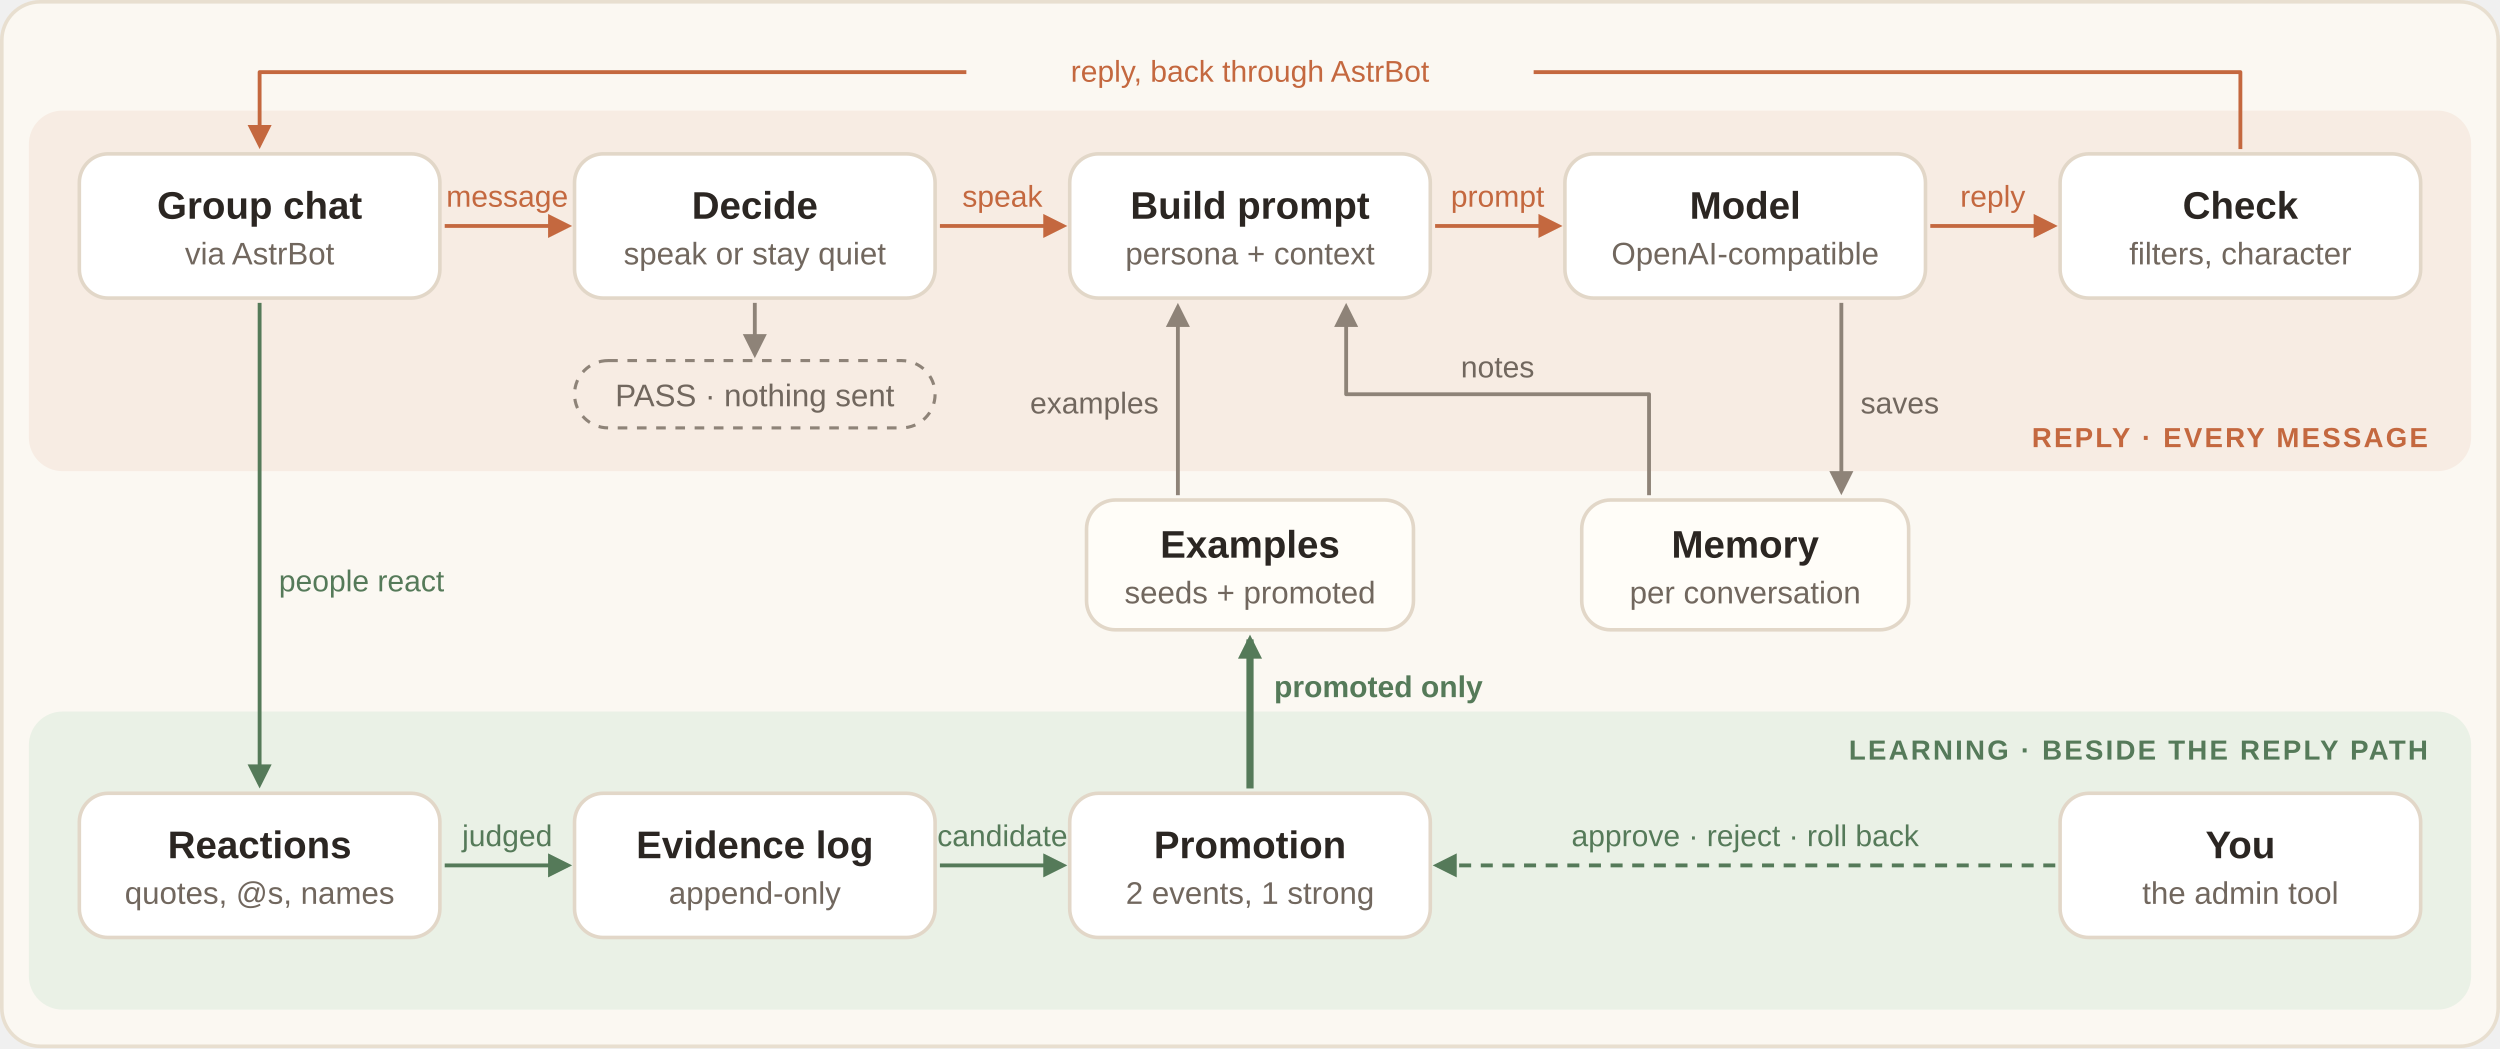
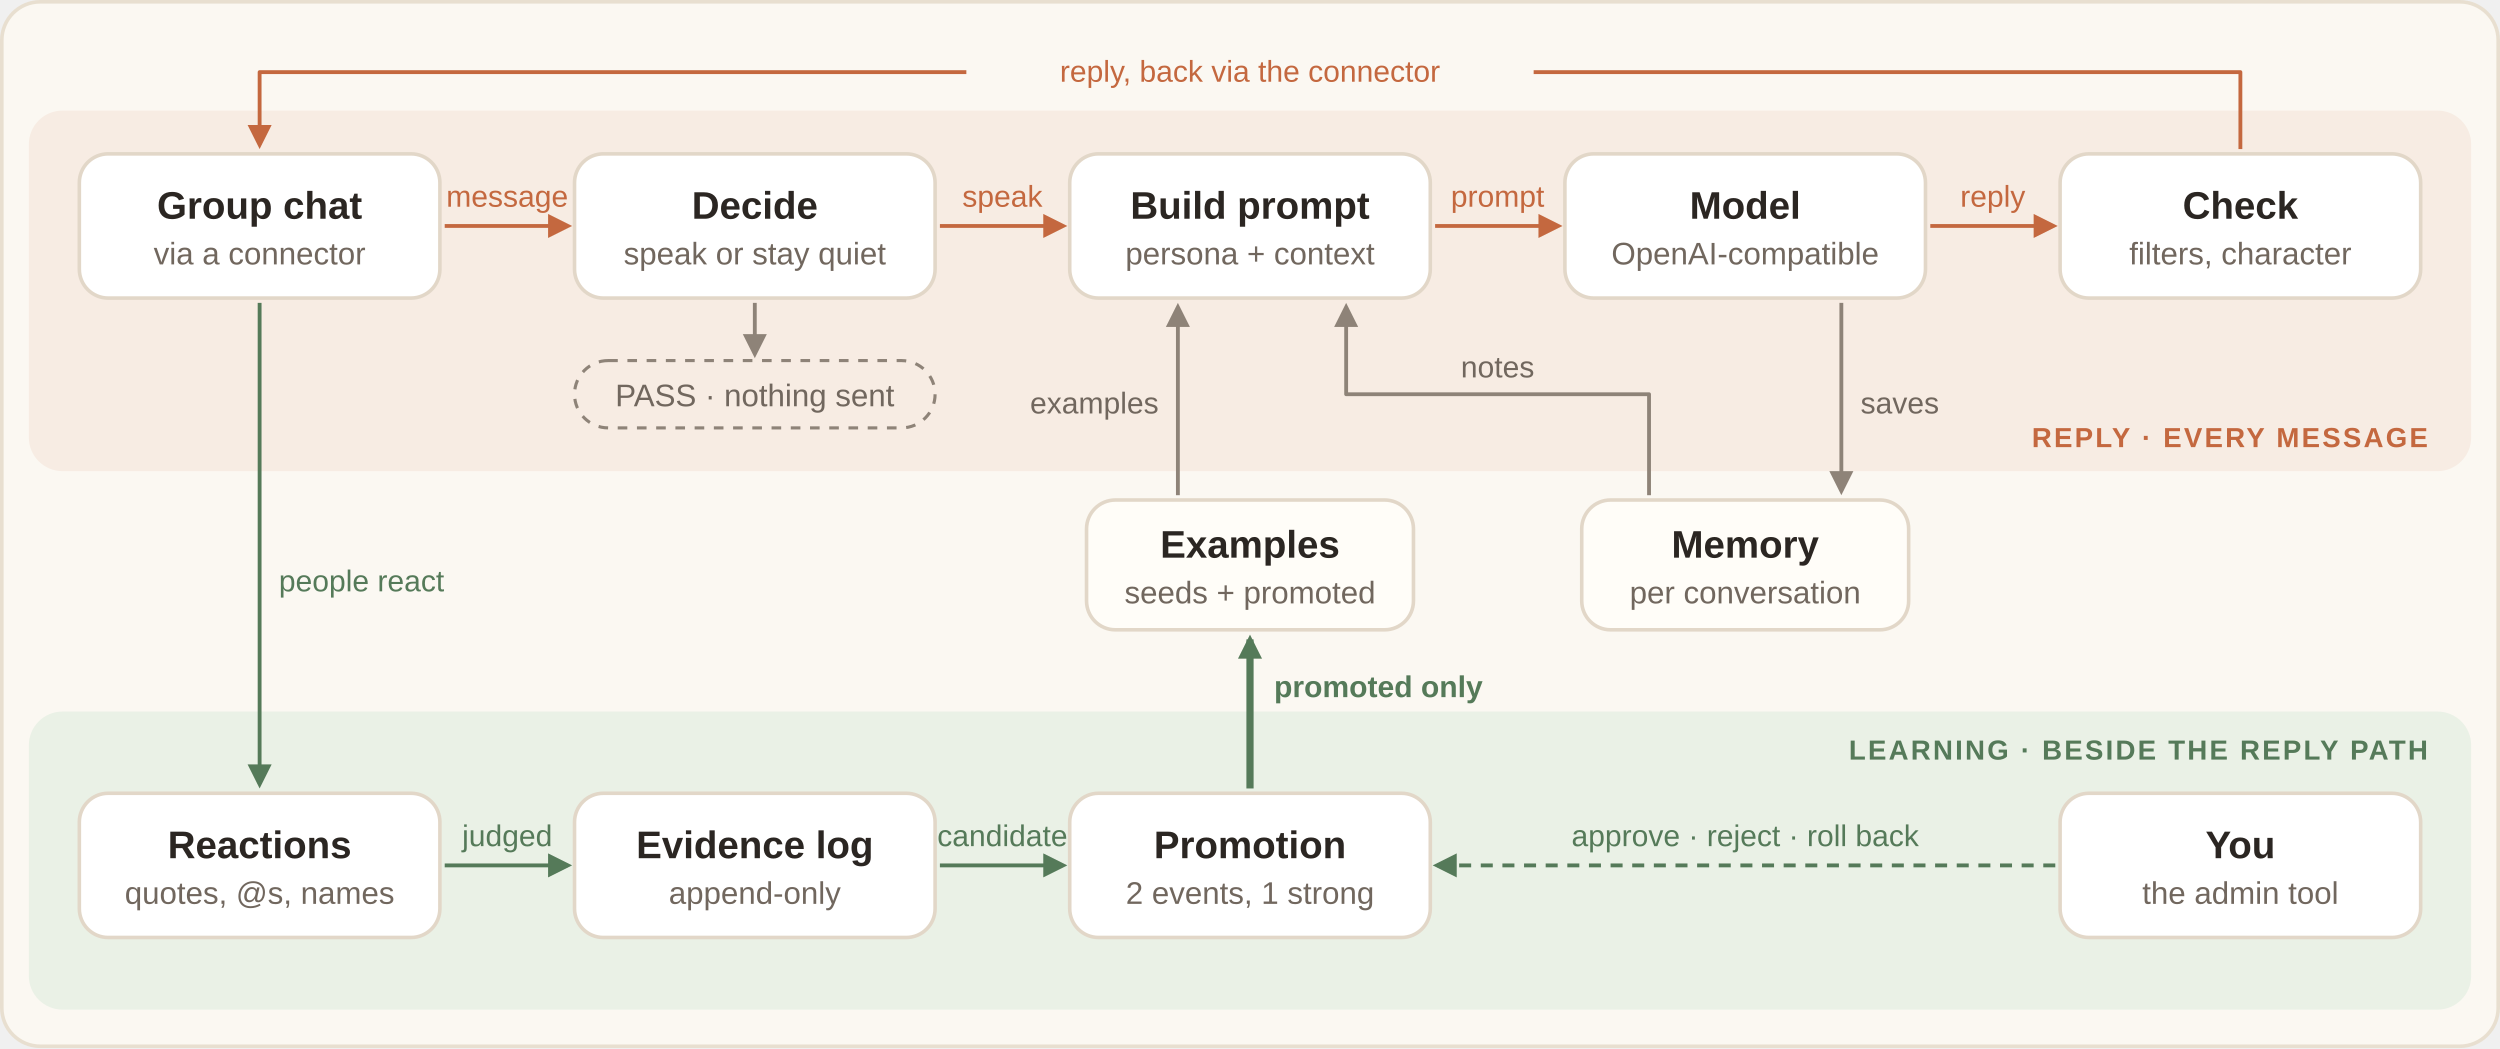
<svg xmlns="http://www.w3.org/2000/svg" width="1040" height="436" viewBox="0 0 1040 436" role="img" aria-labelledby="arch-title arch-desc">
  <defs>
    <marker id="ar" viewBox="0 0 10 10" refX="8" refY="5" markerUnits="userSpaceOnUse" markerWidth="10" markerHeight="10" orient="auto-start-reverse">
      <path d="M0,0 L10,5 L0,10 z" fill="#C4683F" />
    </marker>
    <marker id="al" viewBox="0 0 10 10" refX="8" refY="5" markerUnits="userSpaceOnUse" markerWidth="10" markerHeight="10" orient="auto-start-reverse">
      <path d="M0,0 L10,5 L0,10 z" fill="#557A59" />
    </marker>
    <marker id="ag" viewBox="0 0 10 10" refX="8" refY="5" markerUnits="userSpaceOnUse" markerWidth="10" markerHeight="10" orient="auto-start-reverse">
      <path d="M0,0 L10,5 L0,10 z" fill="#8E8378" />
    </marker>
  </defs>
  <style>
    text { font-family: -apple-system, 'Segoe UI', 'Helvetica Neue', Arial, sans-serif; }
    .t { font-size: 16px; font-weight: 600; fill: #2B2622; }
    .s { font-size: 13px; fill: #71675E; }
    .a { font-size: 12.5px; }
    .band { font-size: 11.5px; font-weight: 700; letter-spacing: 0.08em; }
  </style>
  <rect x="0.75" y="0.75" width="1038.5" height="434.5" rx="16" fill="#FBF8F2" stroke="#E8DFD0" stroke-width="1.5" />
  <rect x="12" y="46" width="1016" height="150" rx="14" fill="#F7ECE3" />
  <rect x="12" y="296" width="1016" height="124" rx="14" fill="#EAF1E6" />
  <text x="1010" y="186" text-anchor="end" class="band" fill="#C4683F">REPLY · EVERY MESSAGE</text>
  <text x="1010" y="316" text-anchor="end" class="band" fill="#557A59">LEARNING · BESIDE THE REPLY PATH</text>
  <rect x="33" y="64" width="150" height="60" rx="12" fill="#FFFFFF" stroke="#E2D7C8" stroke-width="1.5" />
  <text x="108.0" y="91.0" text-anchor="middle" class="t">Group chat</text>
-   <text x="108.0" y="110.0" text-anchor="middle" class="s">via AstrBot</text>
+   <text x="108.0" y="110.0" text-anchor="middle" class="s">via a connector</text>
  <rect x="239" y="64" width="150" height="60" rx="12" fill="#FFFFFF" stroke="#E2D7C8" stroke-width="1.5" />
  <text x="314.0" y="91.0" text-anchor="middle" class="t">Decide</text>
  <text x="314.0" y="110.0" text-anchor="middle" class="s">speak or stay quiet</text>
  <rect x="445" y="64" width="150" height="60" rx="12" fill="#FFFFFF" stroke="#E2D7C8" stroke-width="1.5" />
  <text x="520.0" y="91.0" text-anchor="middle" class="t">Build prompt</text>
  <text x="520.0" y="110.0" text-anchor="middle" class="s">persona + context</text>
  <rect x="651" y="64" width="150" height="60" rx="12" fill="#FFFFFF" stroke="#E2D7C8" stroke-width="1.5" />
  <text x="726.0" y="91.0" text-anchor="middle" class="t">Model</text>
  <text x="726.0" y="110.0" text-anchor="middle" class="s">OpenAI-compatible</text>
  <rect x="857" y="64" width="150" height="60" rx="12" fill="#FFFFFF" stroke="#E2D7C8" stroke-width="1.5" />
  <text x="932.0" y="91.0" text-anchor="middle" class="t">Check</text>
  <text x="932.0" y="110.0" text-anchor="middle" class="s">filters, character</text>
  <polyline points="185,94.0 236,94.0" fill="none" stroke="#C4683F" stroke-width="1.6" stroke-linejoin="round" marker-end="url(#ar)" />
  <text x="211.0" y="86.0" text-anchor="middle" class="a" fill="#C4683F">message</text>
  <polyline points="391,94.0 442,94.0" fill="none" stroke="#C4683F" stroke-width="1.6" stroke-linejoin="round" marker-end="url(#ar)" />
  <text x="417.0" y="86.0" text-anchor="middle" class="a" fill="#C4683F">speak</text>
  <polyline points="597,94.0 648,94.0" fill="none" stroke="#C4683F" stroke-width="1.6" stroke-linejoin="round" marker-end="url(#ar)" />
  <text x="623.0" y="86.0" text-anchor="middle" class="a" fill="#C4683F">prompt</text>
  <polyline points="803,94.0 854,94.0" fill="none" stroke="#C4683F" stroke-width="1.6" stroke-linejoin="round" marker-end="url(#ar)" />
  <text x="829.0" y="86.0" text-anchor="middle" class="a" fill="#C4683F">reply</text>
  <polyline points="932,62 932,30 108,30 108,60" fill="none" stroke="#C4683F" stroke-width="1.6" stroke-linejoin="round" marker-end="url(#ar)" />
  <rect x="402.0" y="18" width="236" height="22" fill="#FBF8F2" />
-   <text x="520.0" y="34" text-anchor="middle" class="a" fill="#C4683F">reply, back through AstrBot</text>
+   <text x="520.0" y="34" text-anchor="middle" class="a" fill="#C4683F">reply, back via the connector</text>
  <polyline points="314,126 314,147" fill="none" stroke="#8E8378" stroke-width="1.6" stroke-linejoin="round" marker-end="url(#ag)" />
  <rect x="239.0" y="150" width="150" height="28" rx="14" fill="none" stroke="#8E8378" stroke-width="1.3" stroke-dasharray="4 4" />
  <text x="314" y="169" text-anchor="middle" class="s">PASS · nothing sent</text>
  <rect x="452.0" y="208" width="136" height="54" rx="12" fill="#FFFDF8" stroke="#E2D7C8" stroke-width="1.5" />
  <text x="520.0" y="232.0" text-anchor="middle" class="t">Examples</text>
  <text x="520.0" y="251.0" text-anchor="middle" class="s">seeds + promoted</text>
  <rect x="658.0" y="208" width="136" height="54" rx="12" fill="#FFFDF8" stroke="#E2D7C8" stroke-width="1.5" />
  <text x="726.0" y="232.0" text-anchor="middle" class="t">Memory</text>
  <text x="726.0" y="251.0" text-anchor="middle" class="s">per conversation</text>
  <polyline points="490,206 490,128" fill="none" stroke="#8E8378" stroke-width="1.6" stroke-linejoin="round" marker-end="url(#ag)" />
  <text x="482" y="172" text-anchor="end" class="a" fill="#71675E">examples</text>
  <polyline points="686,206 686,164 560,164 560,128" fill="none" stroke="#8E8378" stroke-width="1.6" stroke-linejoin="round" marker-end="url(#ag)" />
  <text x="623.0" y="157" text-anchor="middle" class="a" fill="#71675E">notes</text>
  <polyline points="766,126 766,204" fill="none" stroke="#8E8378" stroke-width="1.6" stroke-linejoin="round" marker-end="url(#ag)" />
  <text x="774" y="172" text-anchor="start" class="a" fill="#71675E">saves</text>
  <rect x="33" y="330" width="150" height="60" rx="12" fill="#FFFFFF" stroke="#E2D7C8" stroke-width="1.5" />
  <text x="108.0" y="357.0" text-anchor="middle" class="t">Reactions</text>
  <text x="108.0" y="376.0" text-anchor="middle" class="s">quotes, @s, names</text>
  <rect x="239" y="330" width="150" height="60" rx="12" fill="#FFFFFF" stroke="#E2D7C8" stroke-width="1.5" />
  <text x="314.0" y="357.0" text-anchor="middle" class="t">Evidence log</text>
  <text x="314.0" y="376.0" text-anchor="middle" class="s">append-only</text>
  <rect x="445" y="330" width="150" height="60" rx="12" fill="#FFFFFF" stroke="#E2D7C8" stroke-width="1.5" />
  <text x="520.0" y="357.0" text-anchor="middle" class="t">Promotion</text>
  <text x="520.0" y="376.0" text-anchor="middle" class="s">2 events, 1 strong</text>
  <rect x="857" y="330" width="150" height="60" rx="12" fill="#FFFFFF" stroke="#E2D7C8" stroke-width="1.5" />
  <text x="932.0" y="357.0" text-anchor="middle" class="t">You</text>
  <text x="932.0" y="376.0" text-anchor="middle" class="s">the admin tool</text>
  <polyline points="108,126 108,326" fill="none" stroke="#557A59" stroke-width="1.6" stroke-linejoin="round" marker-end="url(#al)" />
  <text x="116" y="246" text-anchor="start" class="a" fill="#557A59">people react</text>
  <polyline points="185,360.0 236,360.0" fill="none" stroke="#557A59" stroke-width="1.6" stroke-linejoin="round" marker-end="url(#al)" />
  <text x="211.0" y="352.0" text-anchor="middle" class="a" fill="#557A59">judged</text>
  <polyline points="391,360.0 442,360.0" fill="none" stroke="#557A59" stroke-width="1.6" stroke-linejoin="round" marker-end="url(#al)" />
  <text x="417.0" y="352.0" text-anchor="middle" class="a" fill="#557A59">candidate</text>
  <polyline points="520,328 520,266" fill="none" stroke="#557A59" stroke-width="3" stroke-linejoin="round" marker-end="url(#al)" />
  <text x="530" y="290" text-anchor="start" class="a" fill="#557A59" font-weight="600">promoted only</text>
  <polyline points="855,360.0 598,360.0" fill="none" stroke="#557A59" stroke-width="1.6" stroke-linejoin="round" stroke-dasharray="5 4" marker-end="url(#al)" />
  <text x="726.0" y="352.0" text-anchor="middle" class="a" fill="#557A59">approve · reject · roll back</text>
</svg>
